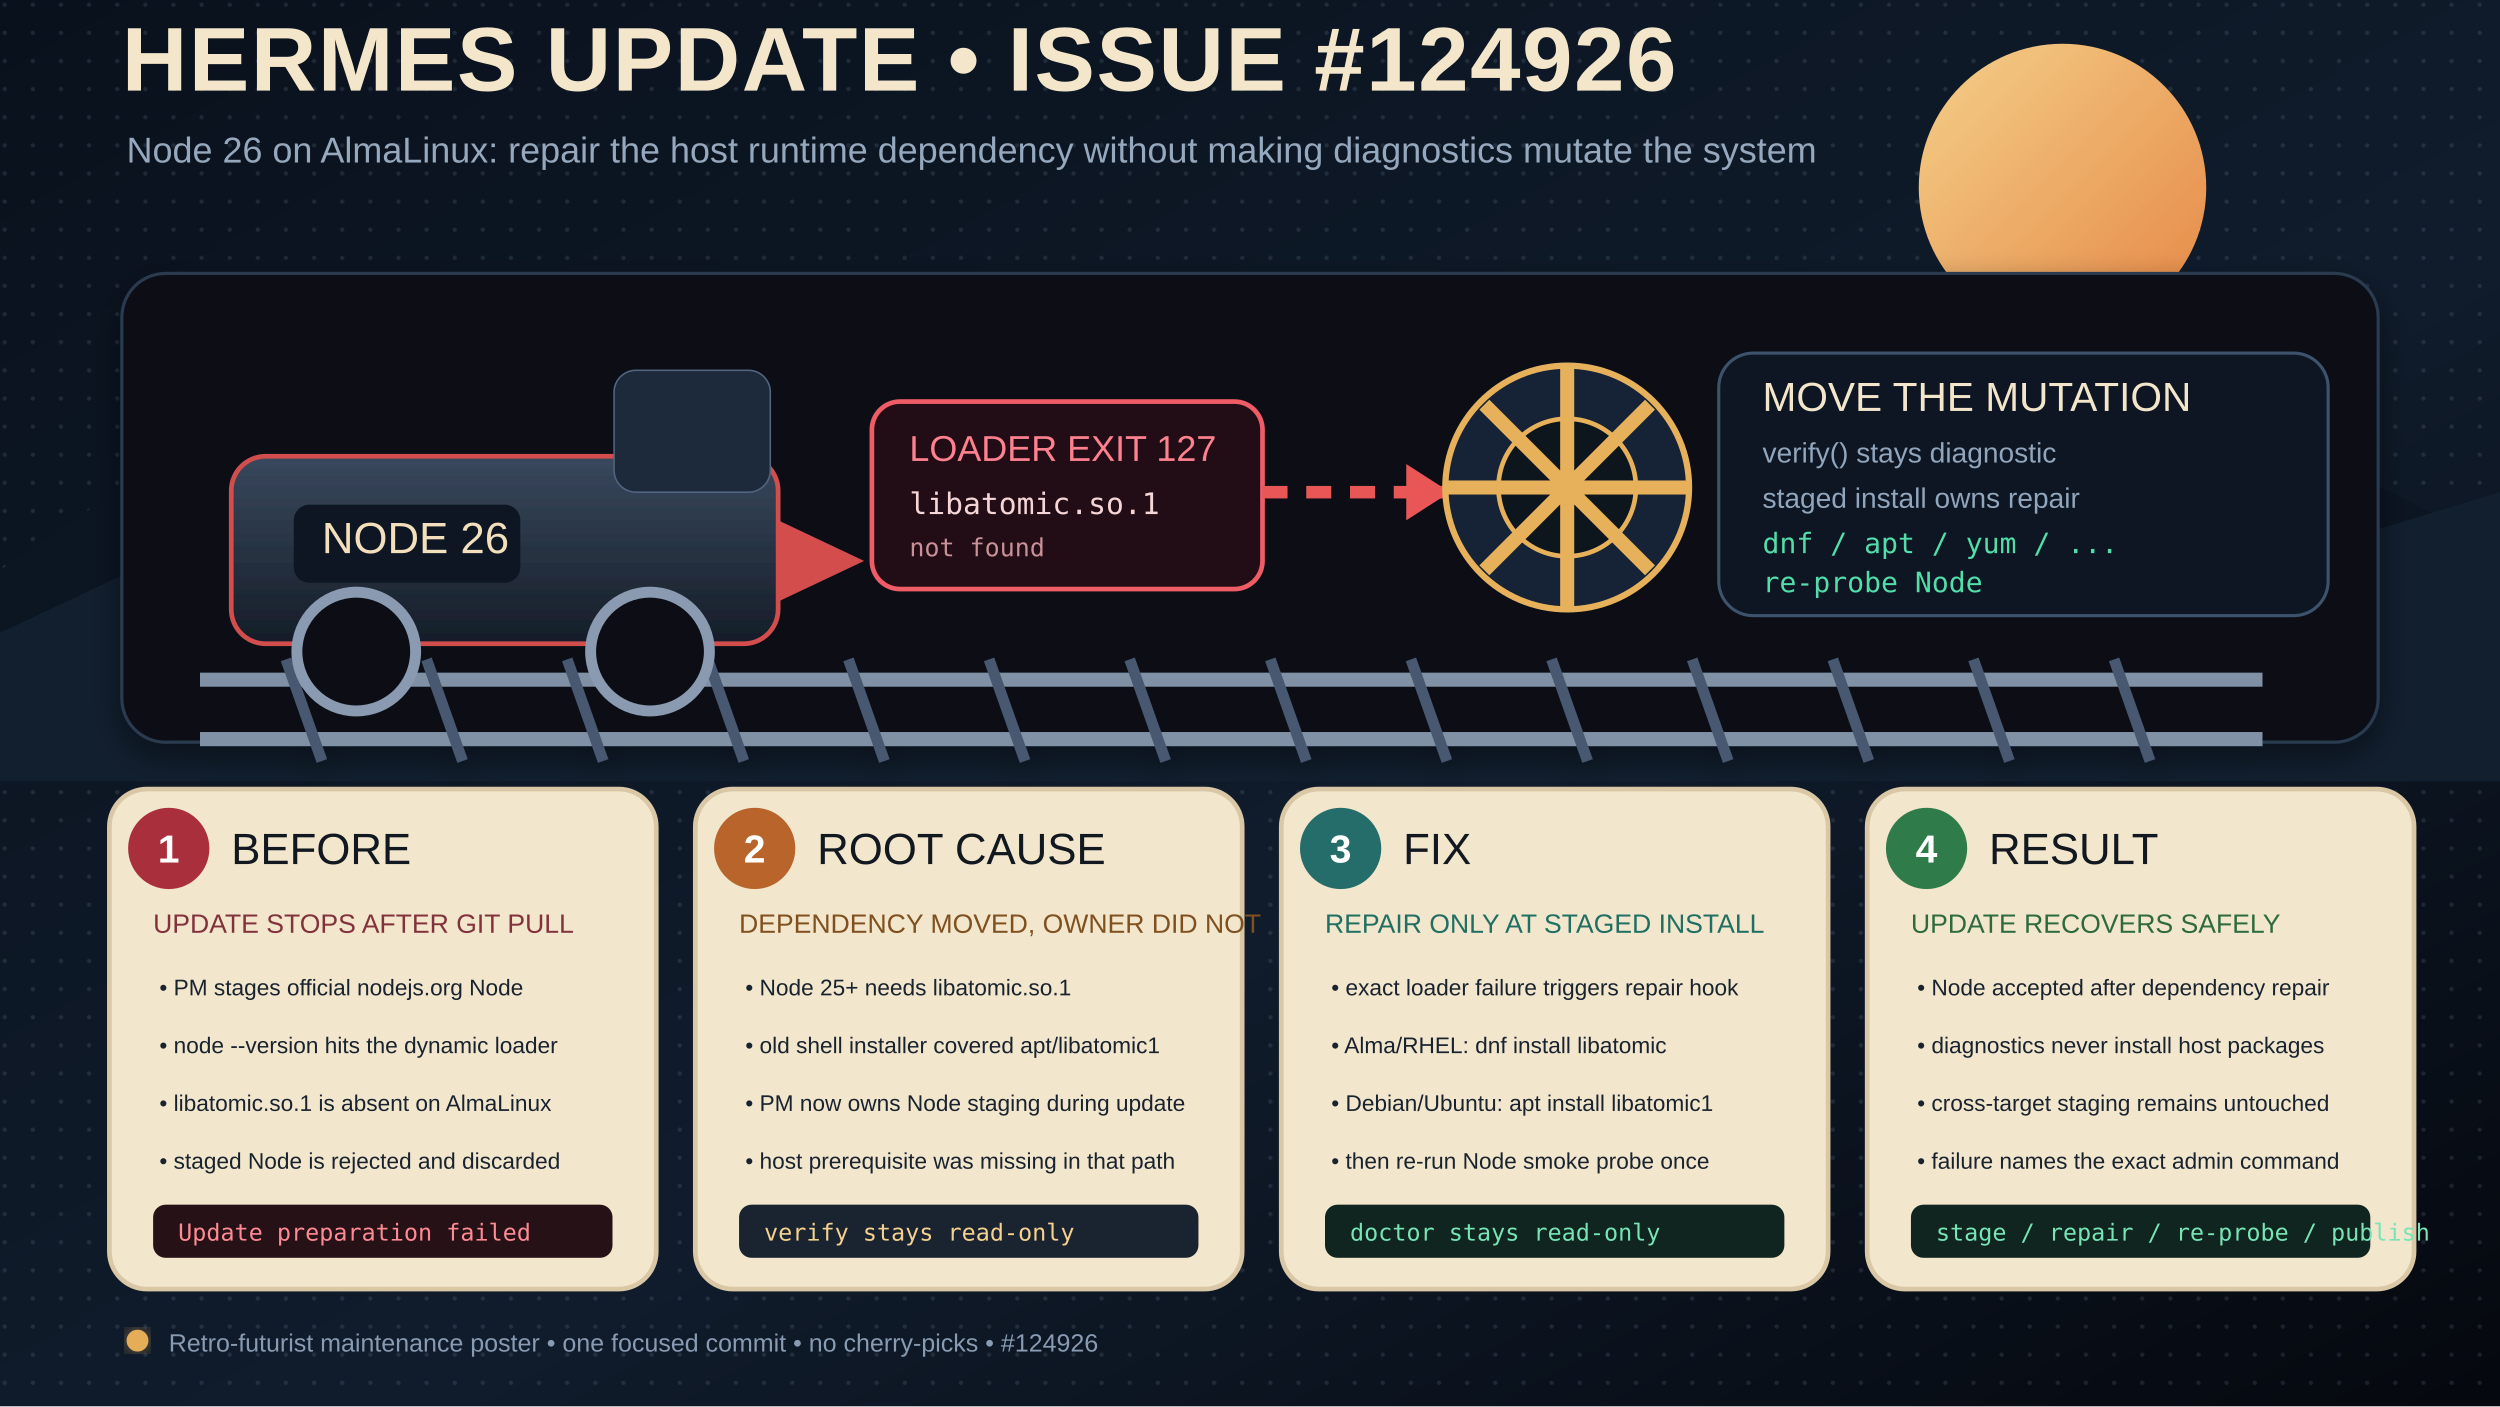
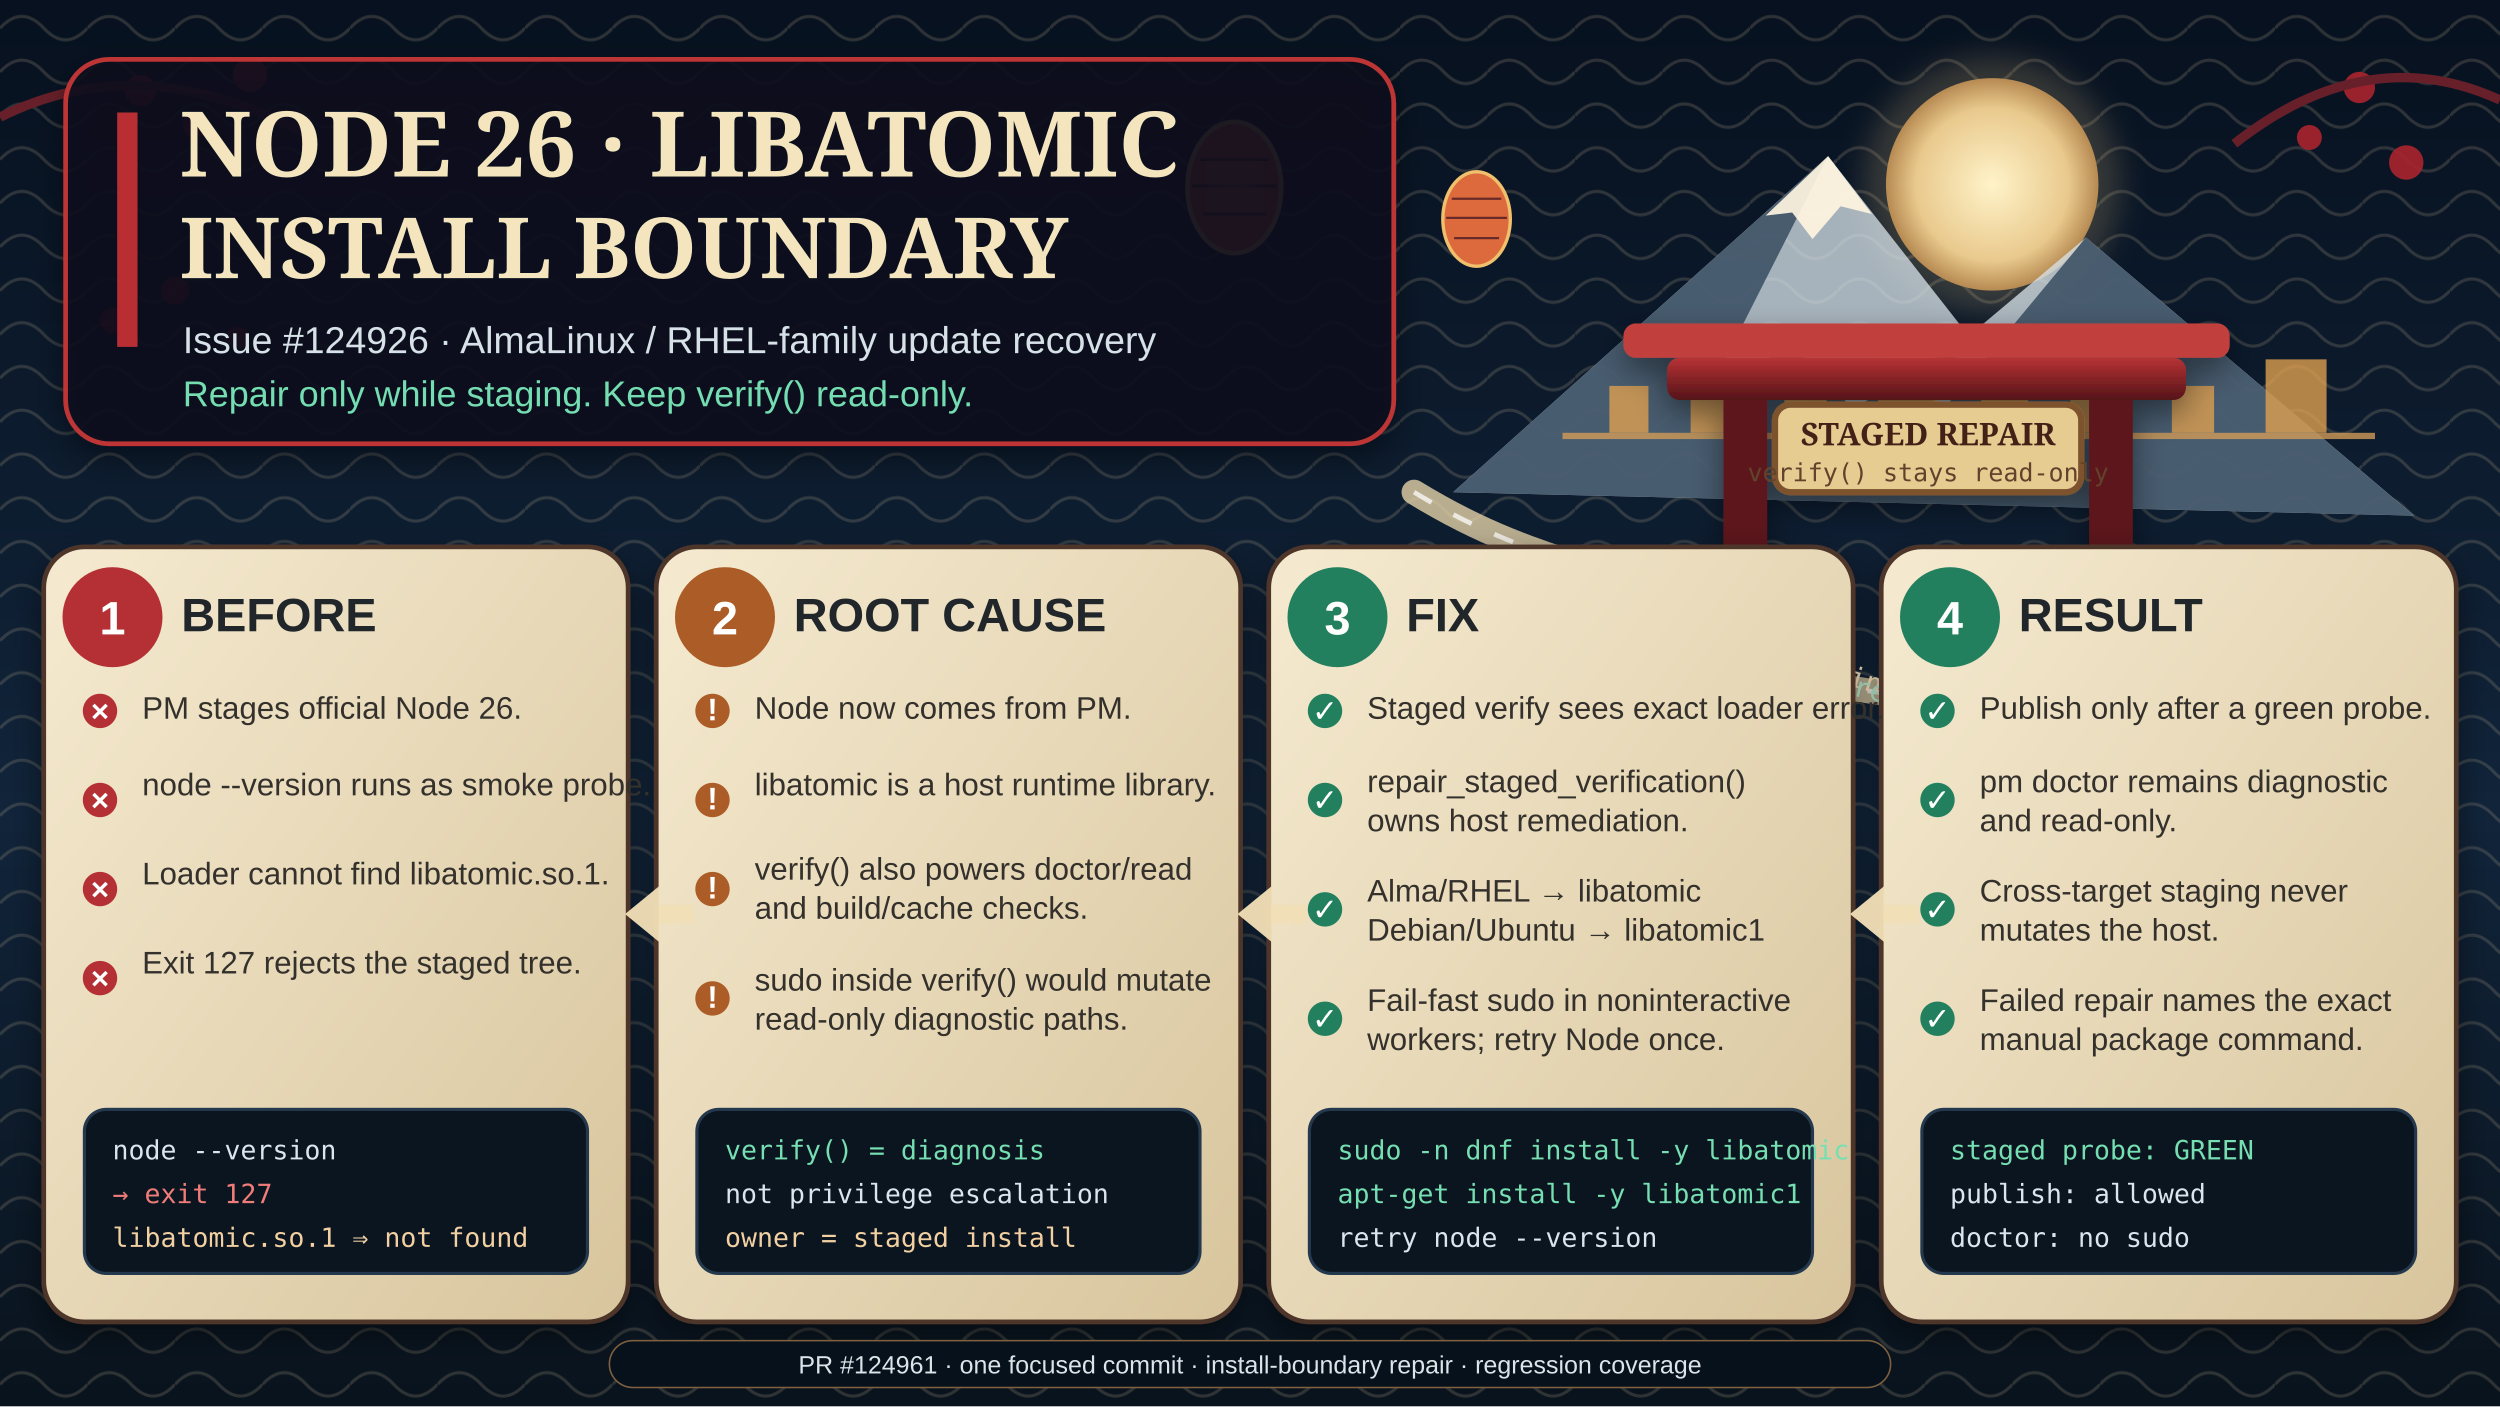
<svg xmlns="http://www.w3.org/2000/svg" width="1600" height="900" viewBox="0 0 1600 900">
  <defs>
-     <linearGradient id="bg" x1="0" y1="0" x2="1" y2="1">
-       <stop offset="0" stop-color="#09111c" />
-       <stop offset="0.58" stop-color="#101c2c" />
-       <stop offset="1" stop-color="#05080e" />
-     </linearGradient>
-     <linearGradient id="steel" x1="0" y1="0" x2="0" y2="1">
-       <stop offset="0" stop-color="#39485d" />
-       <stop offset="1" stop-color="#151d28" />
-     </linearGradient>
-     <linearGradient id="sun" x1="0" y1="0" x2="1" y2="1">
-       <stop offset="0" stop-color="#ffd98e" />
-       <stop offset="1" stop-color="#f08c46" />
-     </linearGradient>
-     <pattern id="halftone" width="18" height="18" patternUnits="userSpaceOnUse">
-       <circle cx="3" cy="3" r="1.4" fill="#8da1bb" opacity=".16" />
-     </pattern>
+     <linearGradient id="night" x1="0" y1="0" x2="0" y2="1">
+       <stop offset="0" stop-color="#07111f" />
+       <stop offset=".58" stop-color="#11243a" />
+       <stop offset="1" stop-color="#09131d" />
+     </linearGradient>
+     <radialGradient id="moon">
+       <stop offset="0" stop-color="#fff3c9" />
+       <stop offset=".72" stop-color="#e9c98d" />
+       <stop offset="1" stop-color="#b68a52" />
+     </radialGradient>
+     <linearGradient id="paper" x1="0" y1="0" x2="1" y2="1">
+       <stop offset="0" stop-color="#f5ead0" />
+       <stop offset="1" stop-color="#d8c59d" />
+     </linearGradient>
+     <linearGradient id="gate" x1="0" y1="0" x2="0" y2="1">
+       <stop offset="0" stop-color="#b73234" />
+       <stop offset="1" stop-color="#541418" />
+     </linearGradient>
+     <linearGradient id="good" x1="0" y1="0" x2="1" y2="1">
+       <stop offset="0" stop-color="#b8e6c8" />
+       <stop offset="1" stop-color="#2a8d6b" />
+     </linearGradient>
+     <filter id="glow">
+       <feGaussianBlur stdDeviation="9" />
+     </filter>
    <filter id="shadow">
      <feDropShadow dx="0" dy="8" stdDeviation="10" flood-color="#000" flood-opacity=".45" />
    </filter>
-     <filter id="glow">
-       <feGaussianBlur stdDeviation="7" result="b" />
-       <feMerge>
-         <feMergeNode in="b" />
-         <feMergeNode in="SourceGraphic" />
-       </feMerge>
-     </filter>
+     <pattern id="waves" width="56" height="28" patternUnits="userSpaceOnUse">
+       <path d="M0 18 Q14 3 28 18 T56 18" fill="none" stroke="#d8c59d" stroke-opacity=".18" stroke-width="2" />
+     </pattern>
  </defs>
-   <rect width="1600" height="900" fill="url(#bg)" />
-   <rect width="1600" height="900" fill="url(#halftone)" />
-   <circle cx="1320" cy="120" r="92" fill="url(#sun)" opacity=".95" />
-   <path d="M0 365 L140 270 L250 330 L380 230 L515 340 L700 250 L840 350 L1040 225 L1210 335 L1390 245 L1600 350 L1600 480 L0 480 Z" fill="#0c1522" />
-   <path d="M0 405 L170 325 L320 390 L470 300 L640 400 L810 310 L995 390 L1180 310 L1370 385 L1600 315 L1600 500 L0 500 Z" fill="#121f2f" />
-   <g transform="translate(78,58)">
-     <text x="0" y="0" fill="#f3e6ca" font-family="Arial Black,Arial,sans-serif" font-size="58" font-weight="900" letter-spacing="1">HERMES UPDATE • ISSUE #124926</text>
-     <text x="3" y="46" fill="#96a8bd" font-family="Arial,sans-serif" font-size="23">Node 26 on AlmaLinux: repair the host runtime dependency without making diagnostics mutate the system</text>
-   </g>
-   <g transform="translate(78,175)" filter="url(#shadow)">
-     <rect x="0" y="0" width="1444" height="300" rx="28" fill="#0a1019" stroke="#2a3a50" stroke-width="2" />
-     <g transform="translate(50,222)">
-       <path d="M0 38 H1320" stroke="#8090a5" stroke-width="9" />
-       <path d="M0 76 H1320" stroke="#8090a5" stroke-width="9" />
-       <g stroke="#47586f" stroke-width="7">
-         <path d="M55 25 L78 90" />
-         <path d="M145 25 L168 90" />
-         <path d="M235 25 L258 90" />
-         <path d="M325 25 L348 90" />
-         <path d="M415 25 L438 90" />
-         <path d="M505 25 L528 90" />
-         <path d="M595 25 L618 90" />
-         <path d="M685 25 L708 90" />
-         <path d="M775 25 L798 90" />
-         <path d="M865 25 L888 90" />
-         <path d="M955 25 L978 90" />
-         <path d="M1045 25 L1068 90" />
-         <path d="M1135 25 L1158 90" />
-         <path d="M1225 25 L1248 90" />
-       </g>
-     </g>
-     <g transform="translate(70,52)">
-       <rect x="0" y="65" width="350" height="120" rx="22" fill="url(#steel)" stroke="#d44e4e" stroke-width="3" />
-       <rect x="245" y="10" width="100" height="78" rx="14" fill="#1d2a3b" stroke="#53657e" />
-       <circle cx="80" cy="190" r="38" fill="#0b0f15" stroke="#8a9ab0" stroke-width="7" />
-       <circle cx="268" cy="190" r="38" fill="#0b0f15" stroke="#8a9ab0" stroke-width="7" />
-       <rect x="40" y="96" width="145" height="50" rx="10" fill="#0d1723" />
-       <text x="58" y="127" fill="#f4dfbc" font-size="28" font-family="Arial Black,Arial">NODE 26</text>
-       <path d="M350 106 l55 26 -55 26 z" fill="#d44e4e" />
-       <g transform="translate(410,30)">
-         <rect x="0" y="0" width="250" height="120" rx="18" fill="#230d13" stroke="#ef5b66" stroke-width="3" />
-         <text x="24" y="38" fill="#ff8190" font-family="Arial Black,Arial" font-size="23">LOADER EXIT 127</text>
-         <text x="24" y="72" fill="#f5d6d8" font-family="ui-monospace,monospace" font-size="19">libatomic.so.1</text>
-         <text x="24" y="99" fill="#c99199" font-family="ui-monospace,monospace" font-size="16">not found</text>
-       </g>
-       <path d="M660 88 H780" stroke="#e95757" stroke-width="8" stroke-dasharray="16 12" />
-       <polygon points="780,88 752,70 752,106" fill="#e95757" />
-     </g>
-     <g transform="translate(830,35)">
-       <circle cx="95" cy="102" r="78" fill="#132234" stroke="#e7b15c" stroke-width="4" />
-       <circle cx="95" cy="102" r="44" fill="#0c141f" stroke="#e7b15c" stroke-width="3" />
-       <path d="M95 25 V179 M18 102 H172 M42 49 L148 155 M148 49 L42 155" stroke="#e7b15c" stroke-width="9" />
-       <rect x="192" y="16" width="390" height="168" rx="22" fill="#0c1622" stroke="#3e526c" stroke-width="2" />
-       <text x="220" y="53" fill="#f3e6ca" font-family="Arial Black,Arial" font-size="26">MOVE THE MUTATION</text>
-       <text x="220" y="86" fill="#91a5bd" font-family="Arial,sans-serif" font-size="18">verify() stays diagnostic</text>
-       <text x="220" y="115" fill="#91a5bd" font-family="Arial,sans-serif" font-size="18">staged install owns repair</text>
-       <text x="220" y="144" fill="#52dda9" font-family="ui-monospace,monospace" font-size="18">dnf / apt / yum / ...</text>
-       <text x="220" y="169" fill="#52dda9" font-family="ui-monospace,monospace" font-size="18">re-probe Node</text>
-     </g>
-   </g>
-   <g transform="translate(70,505)" font-family="Arial,sans-serif">
-     <g>
-       <rect width="350" height="320" rx="24" fill="#f2e6cc" stroke="#d9c7a5" stroke-width="3" />
-       <circle cx="38" cy="38" r="26" fill="#a92f3d" />
-       <text x="31" y="47" fill="#fff" font-size="25" font-weight="700">1</text>
-       <text x="78" y="48" fill="#121820" font-family="Arial Black,Arial" font-size="28">BEFORE</text>
-       <text x="28" y="92" fill="#82323b" font-family="Arial Black,Arial" font-size="17">UPDATE STOPS AFTER GIT PULL</text>
-       <g fill="#19232f" font-size="14.5">
-         <text x="32" y="132">• PM stages official nodejs.org Node</text>
-         <text x="32" y="169">• node --version hits the dynamic loader</text>
-         <text x="32" y="206">• libatomic.so.1 is absent on AlmaLinux</text>
-         <text x="32" y="243">• staged Node is rejected and discarded</text>
-       </g>
-       <rect x="28" y="266" width="294" height="34" rx="8" fill="#261116" />
-       <text x="44" y="289" fill="#ff8a93" font-family="ui-monospace,monospace" font-size="15">Update preparation failed</text>
-     </g>
-     <g transform="translate(375,0)">
-       <rect width="350" height="320" rx="24" fill="#f2e6cc" stroke="#d9c7a5" stroke-width="3" />
-       <circle cx="38" cy="38" r="26" fill="#b8642a" />
-       <text x="31" y="47" fill="#fff" font-size="25" font-weight="700">2</text>
-       <text x="78" y="48" fill="#121820" font-family="Arial Black,Arial" font-size="28">ROOT CAUSE</text>
-       <text x="28" y="92" fill="#80501f" font-family="Arial Black,Arial" font-size="17">DEPENDENCY MOVED, OWNER DID NOT</text>
-       <g fill="#19232f" font-size="14.5">
-         <text x="32" y="132">• Node 25+ needs libatomic.so.1</text>
-         <text x="32" y="169">• old shell installer covered apt/libatomic1</text>
-         <text x="32" y="206">• PM now owns Node staging during update</text>
-         <text x="32" y="243">• host prerequisite was missing in that path</text>
-       </g>
-       <rect x="28" y="266" width="294" height="34" rx="8" fill="#1a2430" />
-       <text x="44" y="289" fill="#f6d28f" font-family="ui-monospace,monospace" font-size="15">verify stays read-only</text>
-     </g>
-     <g transform="translate(750,0)">
-       <rect width="350" height="320" rx="24" fill="#f2e6cc" stroke="#d9c7a5" stroke-width="3" />
-       <circle cx="38" cy="38" r="26" fill="#256d6a" />
-       <text x="31" y="47" fill="#fff" font-size="25" font-weight="700">3</text>
-       <text x="78" y="48" fill="#121820" font-family="Arial Black,Arial" font-size="28">FIX</text>
-       <text x="28" y="92" fill="#1f6f62" font-family="Arial Black,Arial" font-size="17">REPAIR ONLY AT STAGED INSTALL</text>
-       <g fill="#19232f" font-size="14.5">
-         <text x="32" y="132">• exact loader failure triggers repair hook</text>
-         <text x="32" y="169">• Alma/RHEL: dnf install libatomic</text>
-         <text x="32" y="206">• Debian/Ubuntu: apt install libatomic1</text>
-         <text x="32" y="243">• then re-run Node smoke probe once</text>
-       </g>
-       <rect x="28" y="266" width="294" height="34" rx="8" fill="#10251f" />
-       <text x="44" y="289" fill="#77e5b5" font-family="ui-monospace,monospace" font-size="15">doctor stays read-only</text>
-     </g>
-     <g transform="translate(1125,0)">
-       <rect width="350" height="320" rx="24" fill="#f2e6cc" stroke="#d9c7a5" stroke-width="3" />
-       <circle cx="38" cy="38" r="26" fill="#2f7b4a" />
-       <text x="31" y="47" fill="#fff" font-size="25" font-weight="700">4</text>
-       <text x="78" y="48" fill="#121820" font-family="Arial Black,Arial" font-size="28">RESULT</text>
-       <text x="28" y="92" fill="#2d6b3e" font-family="Arial Black,Arial" font-size="17">UPDATE RECOVERS SAFELY</text>
-       <g fill="#19232f" font-size="14.5">
-         <text x="32" y="132">• Node accepted after dependency repair</text>
-         <text x="32" y="169">• diagnostics never install host packages</text>
-         <text x="32" y="206">• cross-target staging remains untouched</text>
-         <text x="32" y="243">• failure names the exact admin command</text>
-       </g>
-       <rect x="28" y="266" width="294" height="34" rx="8" fill="#10251f" />
-       <text x="44" y="289" fill="#77e5b5" font-family="ui-monospace,monospace" font-size="15">stage / repair / re-probe / publish</text>
-     </g>
-   </g>
-   <g transform="translate(80,858)">
-     <circle cx="8" cy="0" r="7" fill="#e6ad58" filter="url(#glow)" />
-     <text x="28" y="7" fill="#889bb2" font-family="Arial,sans-serif" font-size="16">Retro-futurist maintenance poster • one focused commit • no cherry-picks • #124926</text>
-   </g>
+   <rect width="1600" height="900" fill="url(#night)" />
+   <rect width="1600" height="900" fill="url(#waves)" />
+   <circle cx="1275" cy="118" r="82" fill="#e7c582" opacity=".2" filter="url(#glow)" />
+   <circle cx="1275" cy="118" r="68" fill="url(#moon)" />
+   <path d="M930 315 L1170 100 L1260 215 L1335 152 L1545 330 Z" fill="#d8e4ea" opacity=".76" />
+   <path d="M930 315 L1170 100 L1095 248 L1148 221 L1186 262 L1260 215 L1218 293 L1335 152 L1545 330 Z" fill="#31465b" opacity=".8" />
+   <path d="M1130 138 L1170 100 L1198 137 L1178 132 L1160 153 L1147 136 Z" fill="#fff5df" opacity=".92" />
+   <g opacity=".78">
+     <rect x="1000" y="277" width="520" height="4" fill="#d59d57" />
+     <g fill="#e1a14f">
+       <rect x="1030" y="247" width="25" height="30" />
+       <rect x="1082" y="236" width="34" height="41" />
+       <rect x="1142" y="249" width="27" height="28" />
+       <rect x="1202" y="226" width="38" height="51" />
+       <rect x="1268" y="242" width="30" height="35" />
+       <rect x="1325" y="232" width="34" height="45" />
+       <rect x="1390" y="247" width="27" height="30" />
+       <rect x="1450" y="230" width="39" height="47" />
+     </g>
+   </g>
+   <g transform="translate(1015,165)" filter="url(#shadow)">
+     <rect x="88" y="78" width="28" height="180" rx="8" fill="#5c171d" />
+     <rect x="322" y="78" width="28" height="180" rx="8" fill="#5c171d" />
+     <rect x="52" y="64" width="332" height="27" rx="8" fill="url(#gate)" />
+     <rect x="24" y="42" width="388" height="22" rx="8" fill="#c1403c" />
+     <rect x="121" y="94" width="196" height="56" rx="10" fill="#e7cc92" stroke="#7d522e" stroke-width="4" />
+     <text x="219" y="120" text-anchor="middle" font-family="Georgia,serif" font-size="20" font-weight="700" fill="#432419">STAGED REPAIR</text>
+     <text x="219" y="143" text-anchor="middle" font-family="monospace" font-size="16" fill="#62422c">verify() stays read-only</text>
+   </g>
+   <g fill="#a9232e" opacity=".9">
+     <circle cx="90" cy="58" r="10" />
+     <circle cx="125" cy="80" r="8" />
+     <circle cx="160" cy="48" r="11" />
+     <circle cx="1510" cy="56" r="10" />
+     <circle cx="1478" cy="88" r="8" />
+     <circle cx="1540" cy="104" r="11" />
+     <circle cx="72" cy="205" r="8" />
+     <circle cx="112" cy="186" r="9" />
+     <circle cx="152" cy="216" r="7" />
+   </g>
+   <g stroke="#672029" stroke-width="6" fill="none">
+     <path d="M0 75 Q90 30 195 85" />
+     <path d="M1600 64 Q1515 25 1430 92" />
+   </g>
+   <g transform="translate(790,92)">
+     <rect x="-5" y="-15" width="10" height="20" fill="#4c2724" />
+     <ellipse cx="0" cy="28" rx="30" ry="42" fill="#dc6a3d" stroke="#f0c06c" stroke-width="3" />
+     <path d="M-22 10 H22 M-27 27 H27 M-20 45 H20" stroke="#6a2a28" stroke-width="2" />
+     <circle cx="0" cy="28" r="15" fill="#ffd47c" opacity=".34" filter="url(#glow)" />
+   </g>
+   <g transform="translate(945,120) scale(.72)">
+     <rect x="-5" y="-15" width="10" height="20" fill="#4c2724" />
+     <ellipse cx="0" cy="28" rx="30" ry="42" fill="#dc6a3d" stroke="#f0c06c" stroke-width="3" />
+     <path d="M-22 10 H22 M-27 27 H27 M-20 45 H20" stroke="#6a2a28" stroke-width="2" />
+   </g>
+   <g filter="url(#shadow)">
+     <rect x="42" y="38" width="850" height="246" rx="28" fill="#08111d" fill-opacity=".88" stroke="#bd3435" stroke-width="3" />
+     <rect x="75" y="72" width="13" height="150" fill="#b92e33" />
+     <text x="115" y="113" font-family="Georgia,serif" font-size="58" font-weight="700" fill="#f4e5bf">NODE 26 · LIBATOMIC</text>
+     <text x="115" y="178" font-family="Georgia,serif" font-size="54" font-weight="700" fill="#f4e5bf">INSTALL BOUNDARY</text>
+     <text x="117" y="226" font-family="Arial,sans-serif" font-size="24" fill="#d8e0e8">Issue #124926 · AlmaLinux / RHEL-family update recovery</text>
+     <text x="117" y="260" font-family="Arial,sans-serif" font-size="23" fill="#74ddb1">Repair only while staging. Keep verify() read-only.</text>
+   </g>
+   <g transform="translate(905,315)">
+     <path d="M0 0 C90 55 130 40 210 98 C270 143 338 116 455 164" fill="none" stroke="#e4d1a8" stroke-width="16" stroke-linecap="round" opacity=".8" />
+     <path d="M0 0 C90 55 130 40 210 98 C270 143 338 116 455 164" fill="none" stroke="#ffffff" stroke-width="3" stroke-dasharray="13 16" opacity=".72" />
+     <text x="80" y="63" font-family="monospace" font-size="18" fill="#ffe9c2" transform="rotate(17 80 63)">libatomic.so.1 missing</text>
+     <text x="280" y="130" font-family="monospace" font-size="18" fill="#baf1d3" transform="rotate(13 280 130)">repair → retry → publish</text>
+   </g>
+   <g filter="url(#shadow)">
+     <rect x="28" y="350" width="374" height="496" rx="26" fill="url(#paper)" stroke="#4d3529" stroke-width="3" />
+     <rect x="420" y="350" width="374" height="496" rx="26" fill="url(#paper)" stroke="#4d3529" stroke-width="3" />
+     <rect x="812" y="350" width="374" height="496" rx="26" fill="url(#paper)" stroke="#4d3529" stroke-width="3" />
+     <rect x="1204" y="350" width="368" height="496" rx="26" fill="url(#paper)" stroke="#4d3529" stroke-width="3" />
+   </g>
+   <g font-family="Arial,sans-serif" font-weight="700" fill="#20262a">
+     <circle cx="72" cy="395" r="32" fill="#b53034" />
+     <text x="72" y="406" text-anchor="middle" font-size="30" fill="#fff">1</text>
+     <text x="116" y="404" font-size="30">BEFORE</text>
+     <circle cx="464" cy="395" r="32" fill="#ac5c26" />
+     <text x="464" y="406" text-anchor="middle" font-size="30" fill="#fff">2</text>
+     <text x="508" y="404" font-size="30">ROOT CAUSE</text>
+     <circle cx="856" cy="395" r="32" fill="#23805f" />
+     <text x="856" y="406" text-anchor="middle" font-size="30" fill="#fff">3</text>
+     <text x="900" y="404" font-size="30">FIX</text>
+     <circle cx="1248" cy="395" r="32" fill="#23805f" />
+     <text x="1248" y="406" text-anchor="middle" font-size="30" fill="#fff">4</text>
+     <text x="1292" y="404" font-size="30">RESULT</text>
+   </g>
+   <g font-family="Arial,sans-serif" font-size="20" fill="#34312c">
+     <g transform="translate(54,447)">
+       <circle cx="10" cy="8" r="11" fill="#b53034" />
+       <text x="10" y="15" text-anchor="middle" fill="#fff" font-weight="700">×</text>
+       <text x="37" y="13">PM stages official Node 26.</text>
+       <circle cx="10" cy="65" r="11" fill="#b53034" />
+       <text x="10" y="72" text-anchor="middle" fill="#fff" font-weight="700">×</text>
+       <text x="37" y="62">node --version runs as smoke probe.</text>
+       <circle cx="10" cy="122" r="11" fill="#b53034" />
+       <text x="10" y="129" text-anchor="middle" fill="#fff" font-weight="700">×</text>
+       <text x="37" y="119">Loader cannot find libatomic.so.1.</text>
+       <circle cx="10" cy="179" r="11" fill="#b53034" />
+       <text x="10" y="186" text-anchor="middle" fill="#fff" font-weight="700">×</text>
+       <text x="37" y="176">Exit 127 rejects the staged tree.</text>
+     </g>
+     <g transform="translate(446,447)">
+       <circle cx="10" cy="8" r="11" fill="#ac5c26" />
+       <text x="10" y="14" text-anchor="middle" fill="#fff" font-weight="700">!</text>
+       <text x="37" y="13">Node now comes from PM.</text>
+       <circle cx="10" cy="65" r="11" fill="#ac5c26" />
+       <text x="10" y="71" text-anchor="middle" fill="#fff" font-weight="700">!</text>
+       <text x="37" y="62">libatomic is a host runtime library.</text>
+       <circle cx="10" cy="122" r="11" fill="#ac5c26" />
+       <text x="10" y="128" text-anchor="middle" fill="#fff" font-weight="700">!</text>
+       <text x="37" y="116">verify() also powers doctor/read</text>
+       <text x="37" y="141">and build/cache checks.</text>
+       <circle cx="10" cy="192" r="11" fill="#ac5c26" />
+       <text x="10" y="198" text-anchor="middle" fill="#fff" font-weight="700">!</text>
+       <text x="37" y="187">sudo inside verify() would mutate</text>
+       <text x="37" y="212">read-only diagnostic paths.</text>
+     </g>
+     <g transform="translate(838,447)">
+       <circle cx="10" cy="8" r="11" fill="#23805f" />
+       <text x="10" y="15" text-anchor="middle" fill="#fff" font-weight="700">✓</text>
+       <text x="37" y="13">Staged verify sees exact loader error.</text>
+       <circle cx="10" cy="65" r="11" fill="#23805f" />
+       <text x="10" y="72" text-anchor="middle" fill="#fff" font-weight="700">✓</text>
+       <text x="37" y="60">repair_staged_verification()</text>
+       <text x="37" y="85">owns host remediation.</text>
+       <circle cx="10" cy="135" r="11" fill="#23805f" />
+       <text x="10" y="142" text-anchor="middle" fill="#fff" font-weight="700">✓</text>
+       <text x="37" y="130">Alma/RHEL → libatomic</text>
+       <text x="37" y="155">Debian/Ubuntu → libatomic1</text>
+       <circle cx="10" cy="205" r="11" fill="#23805f" />
+       <text x="10" y="212" text-anchor="middle" fill="#fff" font-weight="700">✓</text>
+       <text x="37" y="200">Fail-fast sudo in noninteractive</text>
+       <text x="37" y="225">workers; retry Node once.</text>
+     </g>
+     <g transform="translate(1230,447)">
+       <circle cx="10" cy="8" r="11" fill="#23805f" />
+       <text x="10" y="15" text-anchor="middle" fill="#fff" font-weight="700">✓</text>
+       <text x="37" y="13">Publish only after a green probe.</text>
+       <circle cx="10" cy="65" r="11" fill="#23805f" />
+       <text x="10" y="72" text-anchor="middle" fill="#fff" font-weight="700">✓</text>
+       <text x="37" y="60">pm doctor remains diagnostic</text>
+       <text x="37" y="85">and read-only.</text>
+       <circle cx="10" cy="135" r="11" fill="#23805f" />
+       <text x="10" y="142" text-anchor="middle" fill="#fff" font-weight="700">✓</text>
+       <text x="37" y="130">Cross-target staging never</text>
+       <text x="37" y="155">mutates the host.</text>
+       <circle cx="10" cy="205" r="11" fill="#23805f" />
+       <text x="10" y="212" text-anchor="middle" fill="#fff" font-weight="700">✓</text>
+       <text x="37" y="200">Failed repair names the exact</text>
+       <text x="37" y="225">manual package command.</text>
+     </g>
+   </g>
+   <g font-family="monospace" font-size="17">
+     <rect x="54" y="710" width="322" height="105" rx="14" fill="#0b1520" stroke="#24394d" stroke-width="2" />
+     <text x="72" y="742" fill="#dbe5ed">node --version</text>
+     <text x="72" y="770" fill="#f07c79">→ exit 127</text>
+     <text x="72" y="798" fill="#f2d0a1">libatomic.so.1 ⇒ not found</text>
+     <rect x="446" y="710" width="322" height="105" rx="14" fill="#0b1520" stroke="#24394d" stroke-width="2" />
+     <text x="464" y="742" fill="#76dfb1">verify() = diagnosis</text>
+     <text x="464" y="770" fill="#dbe5ed">not privilege escalation</text>
+     <text x="464" y="798" fill="#f2d0a1">owner = staged install</text>
+     <rect x="838" y="710" width="322" height="105" rx="14" fill="#0b1520" stroke="#24394d" stroke-width="2" />
+     <text x="856" y="742" fill="#76dfb1">sudo -n dnf install -y libatomic</text>
+     <text x="856" y="770" fill="#76dfb1">apt-get install -y libatomic1</text>
+     <text x="856" y="798" fill="#dbe5ed">retry node --version</text>
+     <rect x="1230" y="710" width="316" height="105" rx="14" fill="#0b1520" stroke="#24394d" stroke-width="2" />
+     <text x="1248" y="742" fill="#76dfb1">staged probe: GREEN</text>
+     <text x="1248" y="770" fill="#dbe5ed">publish: allowed</text>
+     <text x="1248" y="798" fill="#dbe5ed">doctor: no sudo</text>
+   </g>
+   <g fill="#f1dfb7" opacity=".95">
+     <path d="M400 585 l22 -18 v12 h22 v12 h-22 v12 z" />
+     <path d="M792 585 l22 -18 v12 h22 v12 h-22 v12 z" />
+     <path d="M1184 585 l22 -18 v12 h22 v12 h-22 v12 z" />
+   </g>
+   <rect x="390" y="858" width="820" height="30" rx="15" fill="#07111b" stroke="#80613f" />
+   <text x="800" y="879" text-anchor="middle" font-family="Arial,sans-serif" font-size="16" fill="#dce4e9">PR #124961 · one focused commit · install-boundary repair · regression coverage</text>
</svg>
